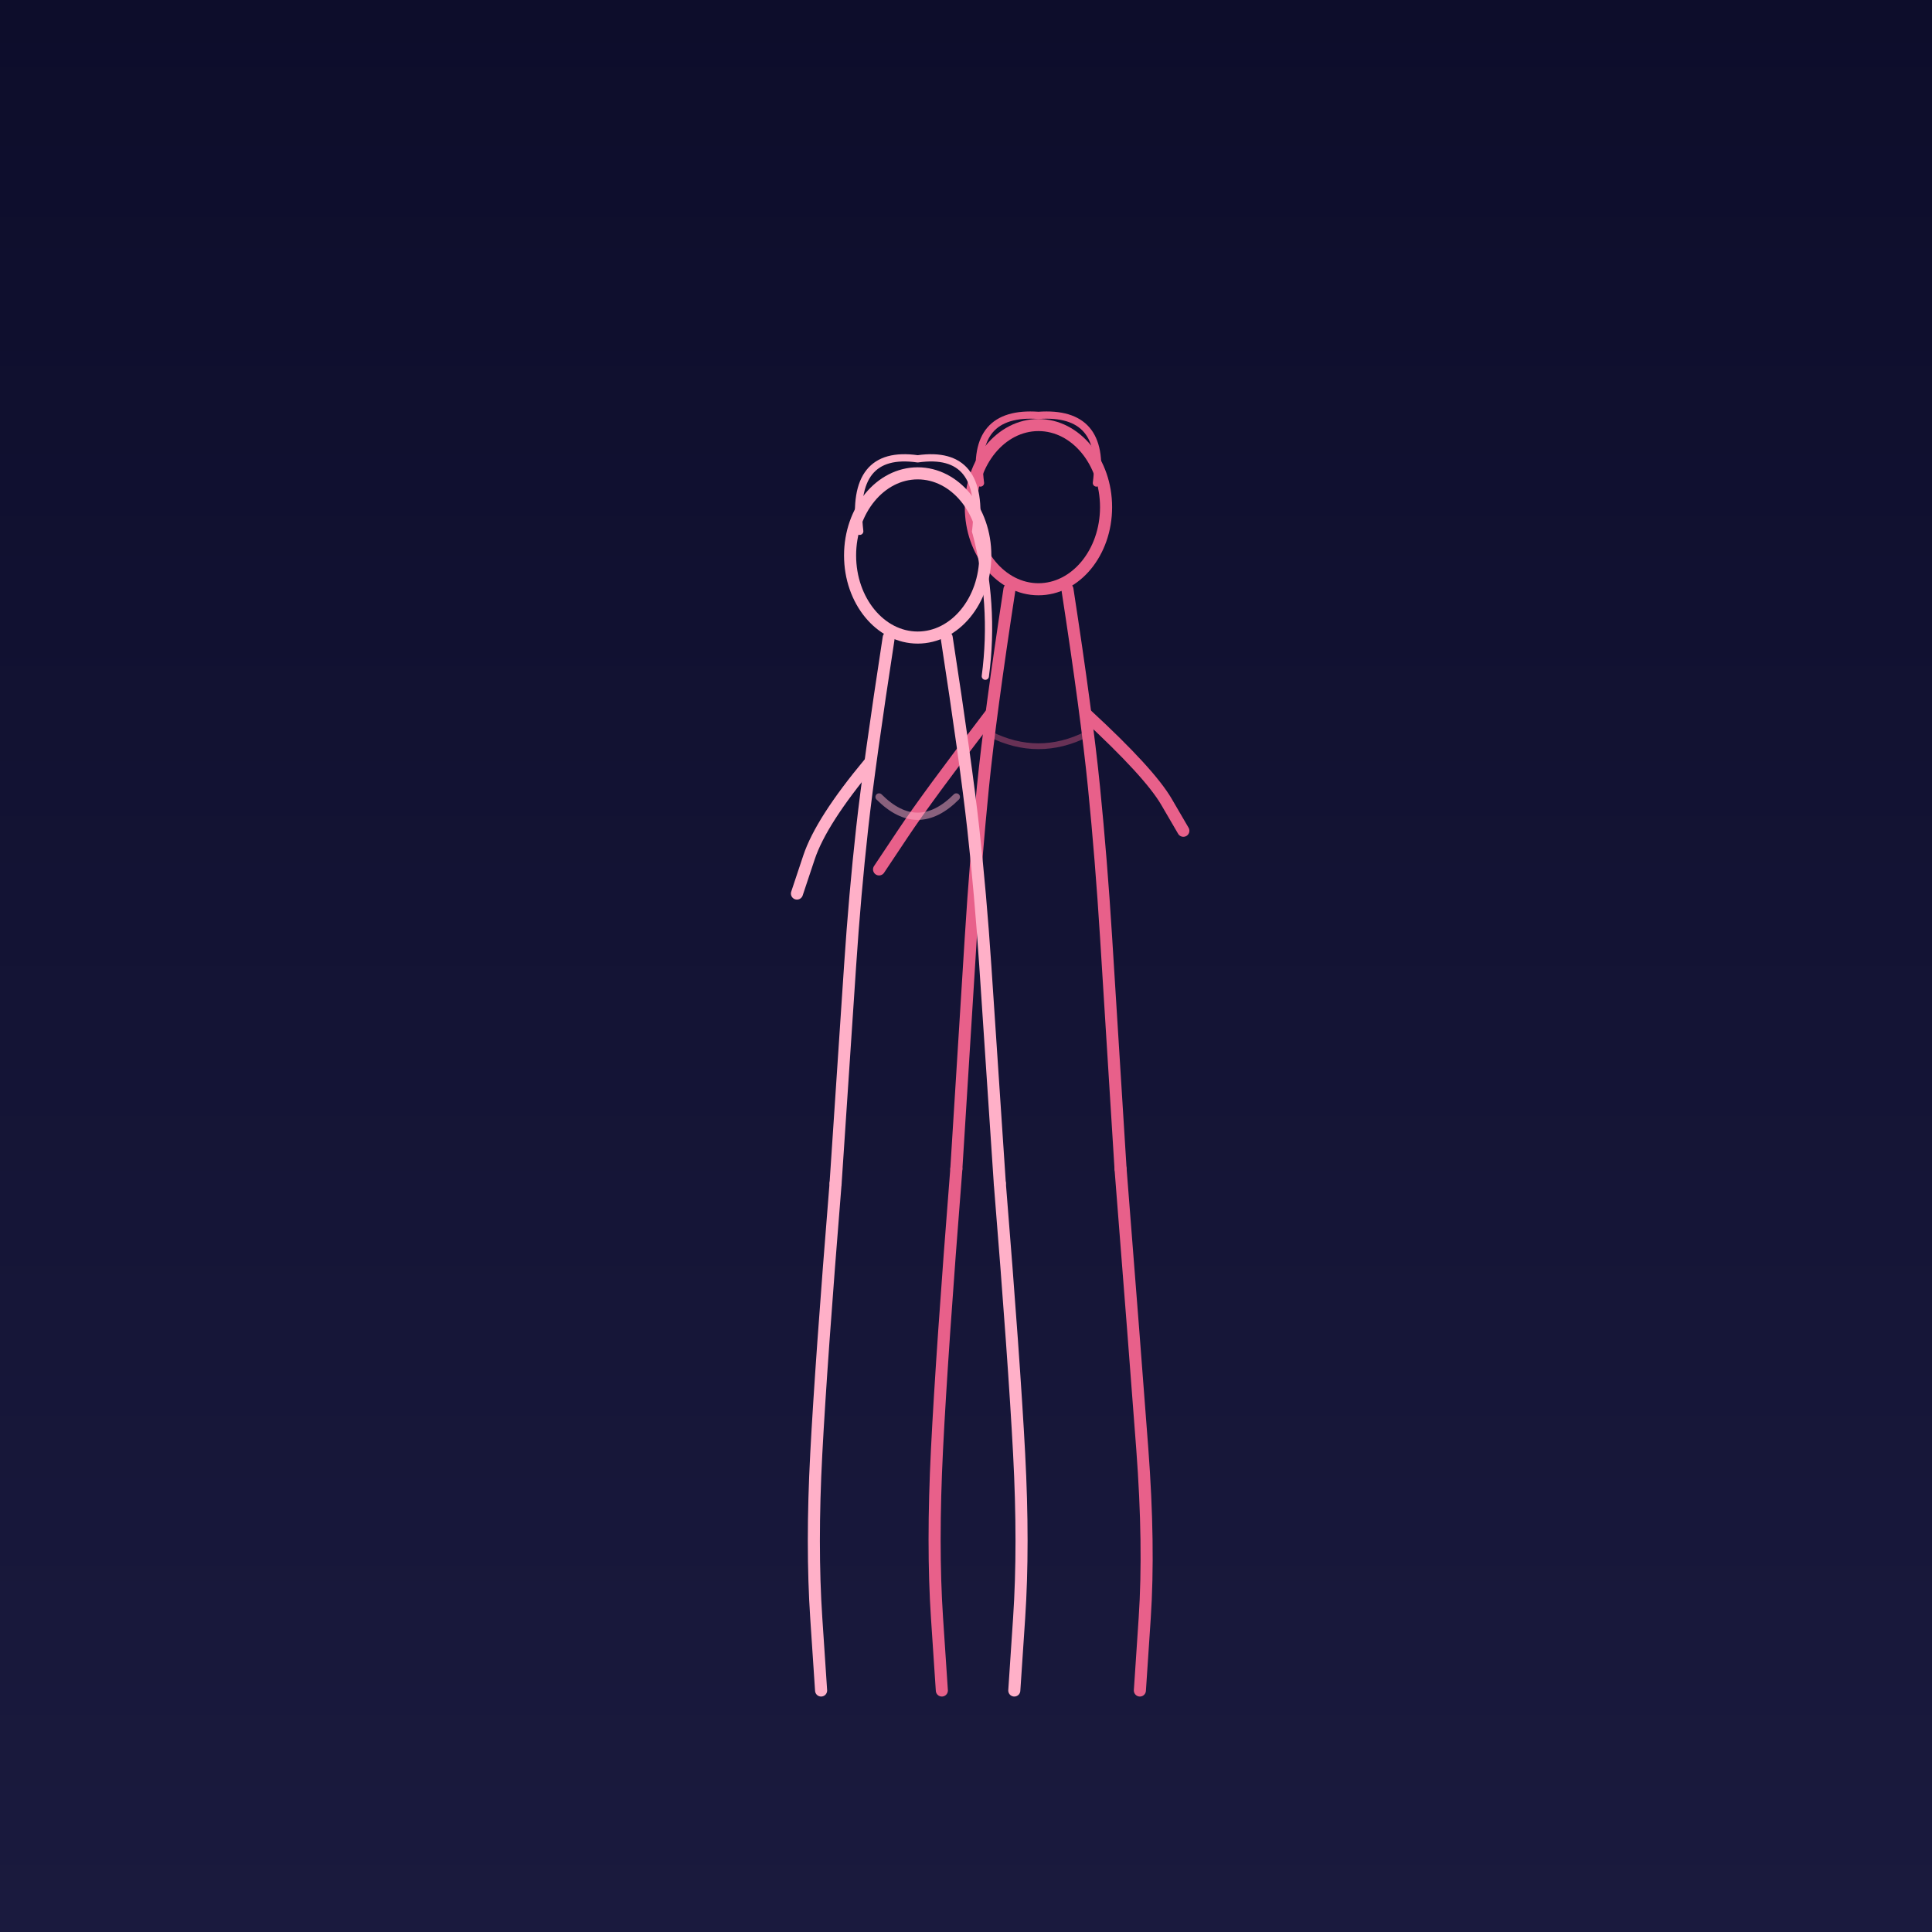
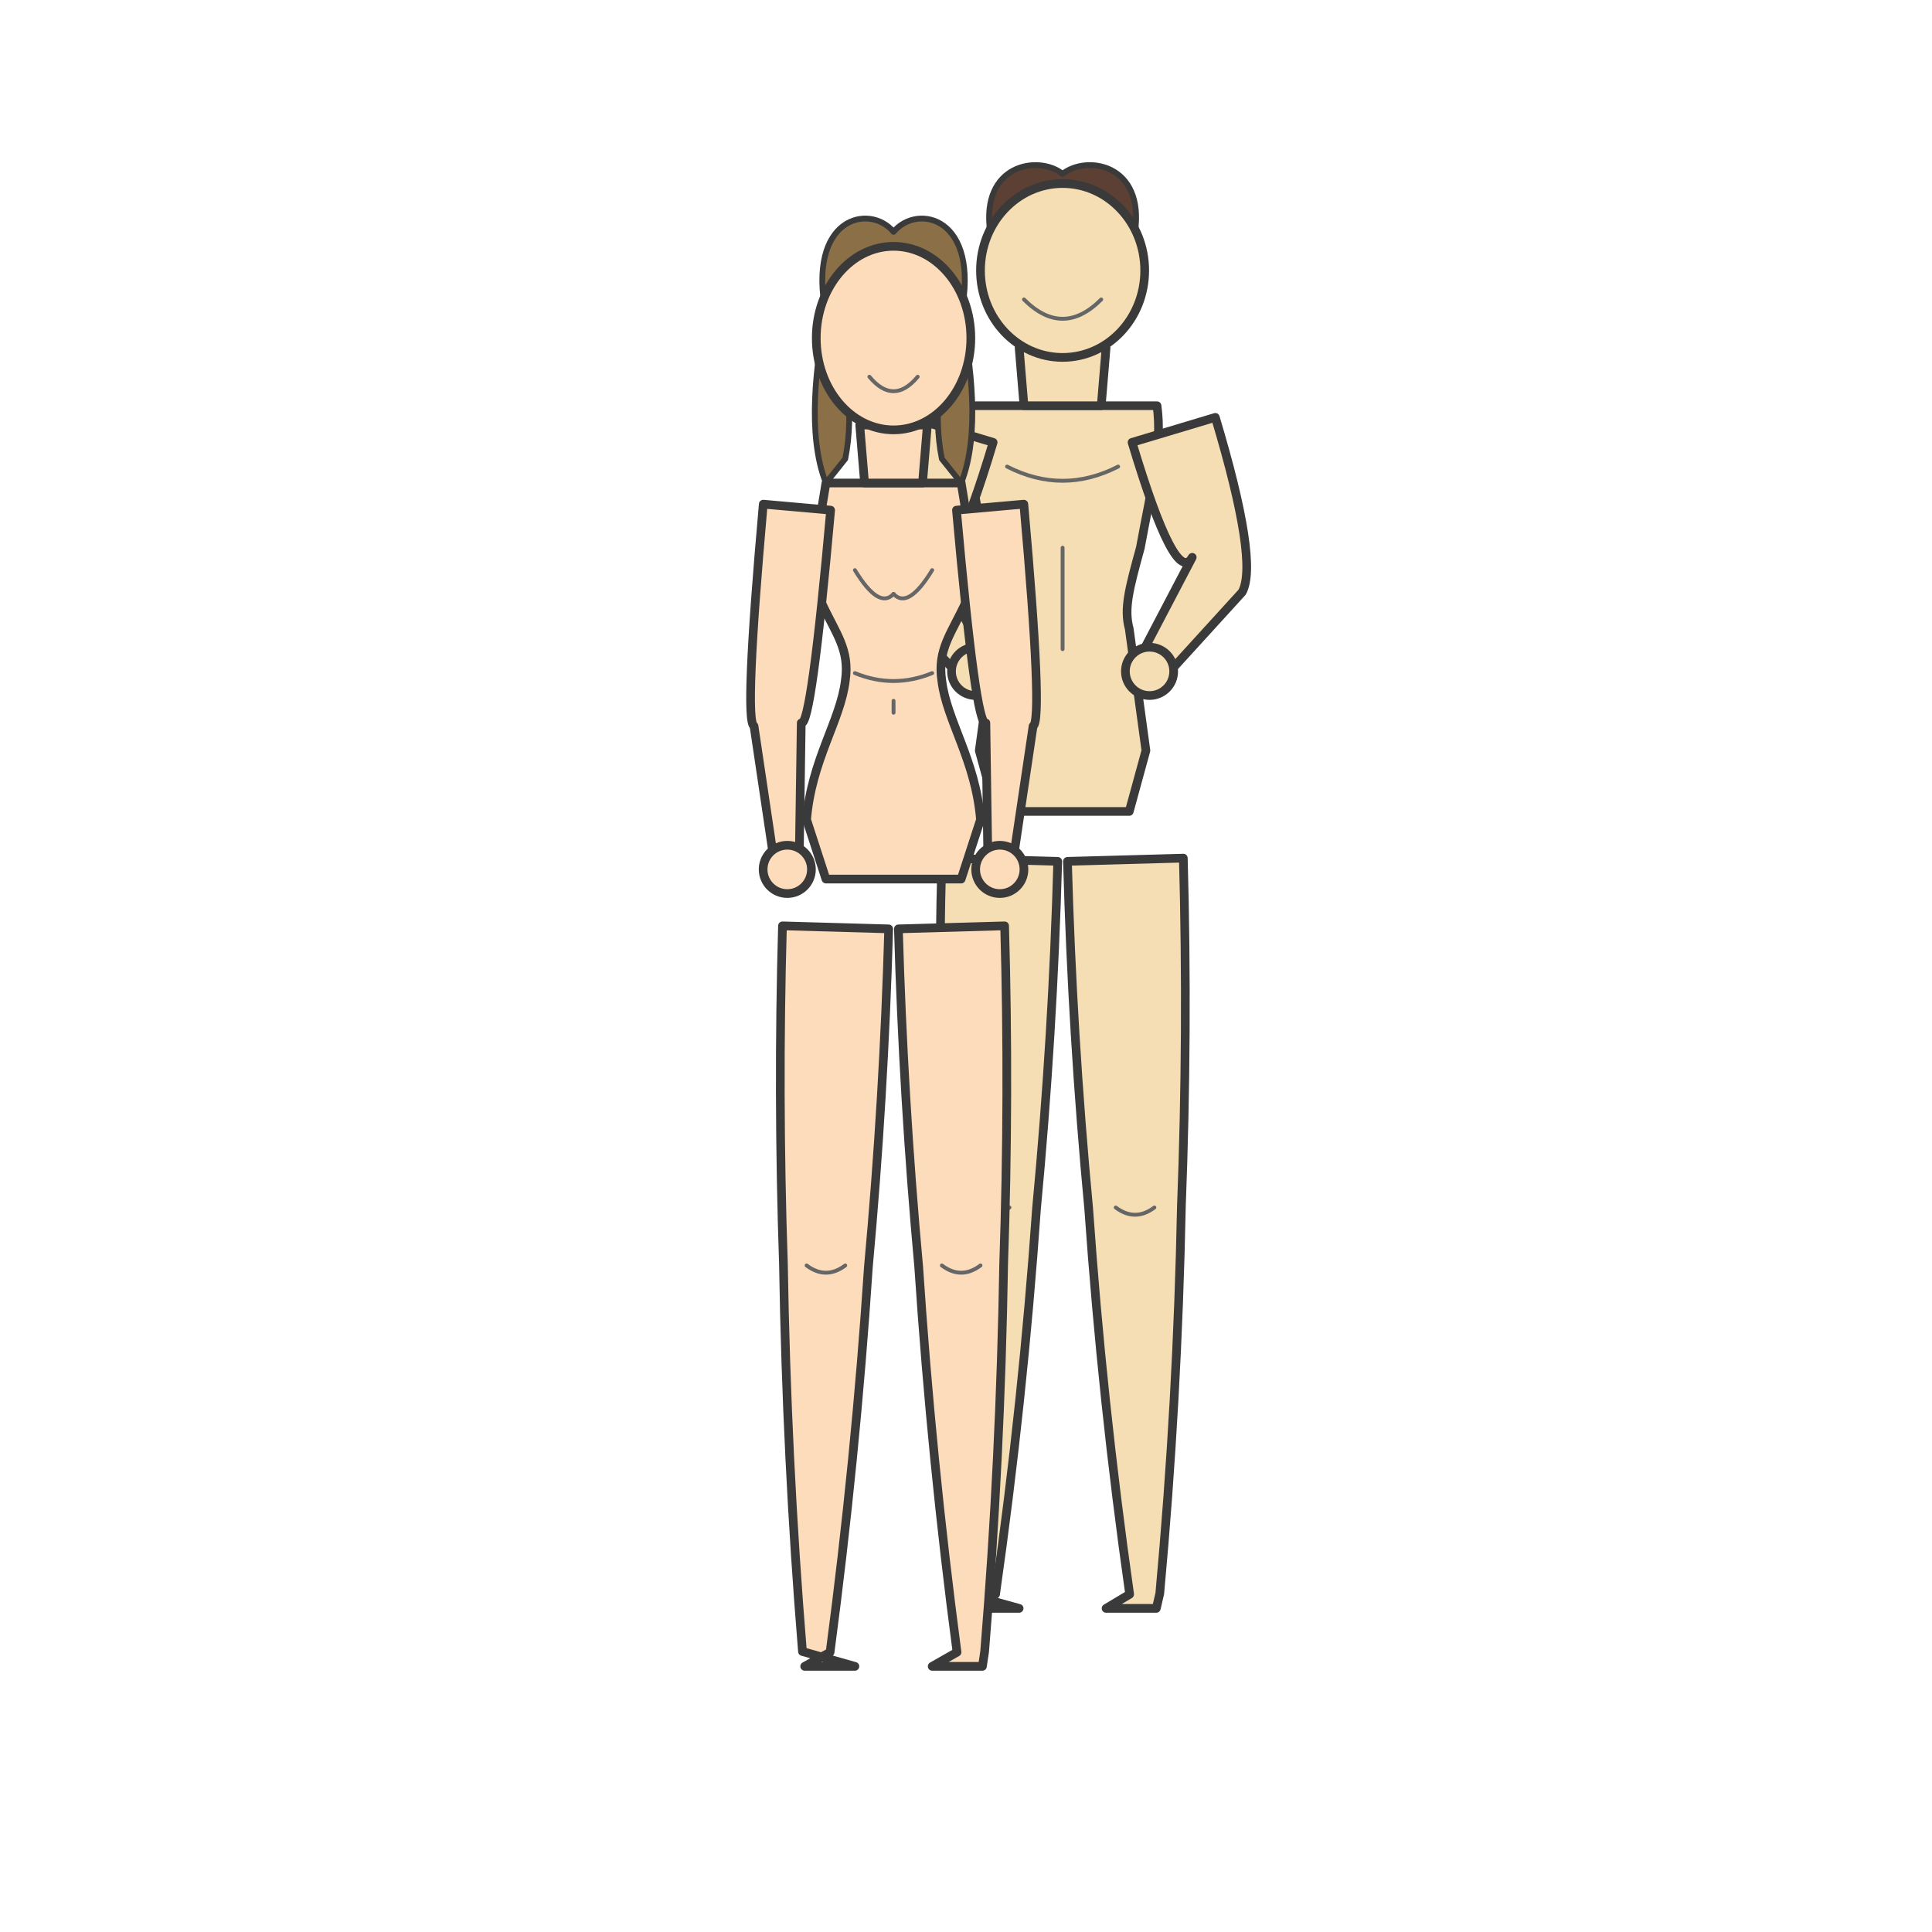
<svg xmlns="http://www.w3.org/2000/svg" viewBox="0 0 400 400" width="400" height="400">
-   <defs>
-     <linearGradient id="bg" x1="0" y1="0" x2="0" y2="1">
-       <stop offset="0%" stop-color="#0d0d2b" />
-       <stop offset="100%" stop-color="#1a1a3e" />
-     </linearGradient>
-   </defs>
-   <rect width="400" height="400" fill="url(#bg)" />
-   <ellipse cx="215" cy="105" rx="14" ry="17" fill="none" stroke="#E8608A" stroke-width="2.5" stroke-linecap="round" />
-   <path d="M203,100 Q201,85 215,86 Q229,85 227,100" fill="none" stroke="#E8608A" stroke-width="1.5" stroke-linecap="round" stroke-linejoin="round" opacity="1" />
-   <path d="M209,122 Q205,148 203.5,163.0 Q202,178 201.0,194.0 Q200,210 199.0,226.0 L198,242" fill="none" stroke="#E8608A" stroke-width="2.5" stroke-linecap="round" stroke-linejoin="round" opacity="1" />
-   <path d="M221,122 Q225,148 226.5,163.0 Q228,178 229.0,194.0 Q230,210 231.0,226.0 L232,242" fill="none" stroke="#E8608A" stroke-width="2.5" stroke-linecap="round" stroke-linejoin="round" opacity="1" />
-   <path d="M205,152 Q215,157 225,152" fill="none" stroke="#E8608A" stroke-width="1.2" stroke-linecap="round" stroke-linejoin="round" opacity="0.4" />
-   <path d="M198,242 Q195,280 194.0,300.0 Q193,320 194.0,335.0 L195,350" fill="none" stroke="#E8608A" stroke-width="2.5" stroke-linecap="round" stroke-linejoin="round" opacity="1" />
-   <path d="M232,242 Q235,280 236.5,300.0 Q238,320 237.0,335.0 L236,350" fill="none" stroke="#E8608A" stroke-width="2.5" stroke-linecap="round" stroke-linejoin="round" opacity="1" />
-   <path d="M205,148 Q192,165 187.0,172.5 L182,180" fill="none" stroke="#E8608A" stroke-width="2.5" stroke-linecap="round" stroke-linejoin="round" opacity="1" />
-   <path d="M225,148 Q238,160 241.5,166.0 L245,172" fill="none" stroke="#E8608A" stroke-width="2.5" stroke-linecap="round" stroke-linejoin="round" opacity="1" />
-   <ellipse cx="190" cy="115" rx="14" ry="17" fill="none" stroke="#FFB0C8" stroke-width="2.5" stroke-linecap="round" />
-   <path d="M178,110 Q176,93 190,95 Q204,93 202,110" fill="none" stroke="#FFB0C8" stroke-width="1.5" stroke-linecap="round" stroke-linejoin="round" opacity="1" />
-   <path d="M202,110 Q206,125 204,140" fill="none" stroke="#FFB0C8" stroke-width="1.5" stroke-linecap="round" stroke-linejoin="round" opacity="1" />
-   <path d="M184,132 Q180,158 178.5,171.5 Q177,185 176.0,200.0 Q175,215 174.0,230.0 L173,245" fill="none" stroke="#FFB0C8" stroke-width="2.5" stroke-linecap="round" stroke-linejoin="round" opacity="1" />
-   <path d="M196,132 Q200,158 201.5,171.5 Q203,185 204.0,200.0 Q205,215 206.0,230.0 L207,245" fill="none" stroke="#FFB0C8" stroke-width="2.5" stroke-linecap="round" stroke-linejoin="round" opacity="1" />
-   <path d="M182,165 Q190,173 198,165" fill="none" stroke="#FFB0C8" stroke-width="1.5" stroke-linecap="round" stroke-linejoin="round" opacity="0.5" />
-   <path d="M173,245 Q170,282 169.0,301.0 Q168,320 169.0,335.0 L170,350" fill="none" stroke="#FFB0C8" stroke-width="2.5" stroke-linecap="round" stroke-linejoin="round" opacity="1" />
-   <path d="M207,245 Q210,282 211.0,301.0 Q212,320 211.0,335.0 L210,350" fill="none" stroke="#FFB0C8" stroke-width="2.5" stroke-linecap="round" stroke-linejoin="round" opacity="1" />
-   <path d="M180,158 Q170,170 167.5,177.5 L165,185" fill="none" stroke="#FFB0C8" stroke-width="2.5" stroke-linecap="round" stroke-linejoin="round" opacity="1" />
+   <rect width="400" height="400" fill="#FFFFFF" />
+   <path d="M195.005,177.667 Q194.005,213.667 195.404,249.733 Q196.202,289.805 199.881,329.922 L211,333 L200.6,333 L206.119,330.078 Q211.798,290.195 214.596,250.267 Q217.995,214.333 218.995,178.333 Z" fill="#F5DEB3" stroke="#3a3a3a" stroke-width="1.8" stroke-linecap="round" stroke-linejoin="round" />
+   <path d="M201,250 Q205,253 209,250" fill="none" stroke="#666666" stroke-width="0.8" stroke-linecap="round" />
+   <path d="M221.005,178.333 Q222.005,214.333 225.404,250.267 Q228.202,290.195 233.881,330.078 L229,333 L239.4,333 L240.119,329.922 Q243.798,289.805 244.596,249.733 Q245.995,213.667 244.995,177.667 Z" fill="#F5DEB3" stroke="#3a3a3a" stroke-width="1.8" stroke-linecap="round" stroke-linejoin="round" />
+   <path d="M231,250 Q235,253 239,250" fill="none" stroke="#666666" stroke-width="0.8" stroke-linecap="round" />
+   <path d="M200.45,84 C199.3,92.4 201.6,100.8 203.9,113.4 C206.2,121.8 207.35,126.0 206.2,130.2 C205.05,138.6 203.9,147.0 202.75,155.4 L206.2,168 L233.8,168 L237.25,155.4 C236.1,147.0 234.95,138.6 233.8,130.2 C232.65,126.0 233.8,121.8 236.1,113.4 C238.4,100.8 240.7,92.4 239.55,84 Z" fill="#F5DEB3" stroke="#3a3a3a" stroke-width="1.8" stroke-linecap="round" stroke-linejoin="round" />
+   <path d="M208.5,96.6 Q220,102.48 231.5,96.6" fill="none" stroke="#666666" stroke-width="0.8" stroke-linecap="round" />
+   <path d="M220,113.4 L220,134.4" fill="none" stroke="#666666" stroke-width="0.8" stroke-linecap="round" />
+   <path d="M211,72 L212,84 L228,84 L229,72 Z" fill="#F5DEB3" stroke="#3a3a3a" stroke-width="1.8" stroke-linecap="round" stroke-linejoin="round" />
+   <path d="M188.38,86.414 Q179.38,116.414 182.839,122.613 L199.419,140.806 Q202,143 204.581,137.194 L193.161,115.387 Q196.62,121.586 205.62,91.586 Z" fill="#F5DEB3" stroke="#3a3a3a" stroke-width="1.8" stroke-linecap="round" stroke-linejoin="round" />
+   <ellipse cx="202" cy="139" rx="5" ry="5" fill="#F5DEB3" stroke="#3a3a3a" stroke-width="1.8" />
+   <path d="M234.38,91.586 Q243.38,121.586 246.839,115.387 L235.419,137.194 Q238,143 240.581,140.806 L257.161,122.613 Q260.62,116.414 251.62,86.414 Z" fill="#F5DEB3" stroke="#3a3a3a" stroke-width="1.8" stroke-linecap="round" stroke-linejoin="round" />
+   <ellipse cx="238" cy="139" rx="5" ry="5" fill="#F5DEB3" stroke="#3a3a3a" stroke-width="1.8" />
+   <path d="M205,48 C203,34 215,32 220,36 C225,32 237,34 235,48 C233,44 225,40 220,42 C215,40 207,44 205,48 Z" fill="#5C4033" stroke="#3a3a3a" stroke-width="1.2" stroke-linecap="round" stroke-linejoin="round" />
+   <ellipse cx="220" cy="56" rx="17" ry="18" fill="#F5DEB3" stroke="#3a3a3a" stroke-width="1.8" />
+   <path d="M212,62 Q220,70 228,62" fill="none" stroke="#666666" stroke-width="0.8" stroke-linecap="round" />
+   <path d="M162.004,191.686 Q161.004,226.686 162.204,261.749 Q162.852,301.821 166.141,341.929 L177,345 L166.6,345 L171.859,342.071 Q177.148,302.179 179.796,262.251 Q182.996,227.314 183.996,192.314 Z" fill="#FDDCBC" stroke="#3a3a3a" stroke-width="1.8" stroke-linecap="round" stroke-linejoin="round" />
+   <path d="M167,262 Q171,265 175,262" fill="none" stroke="#666666" stroke-width="0.8" stroke-linecap="round" />
+   <path d="M186.004,192.314 Q187.004,227.314 190.204,262.251 Q192.852,302.179 198.141,342.071 L193,345 L203.4,345 L203.859,341.929 Q207.148,301.821 207.796,261.749 Q208.996,226.686 207.996,191.686 Z" fill="#FDDCBC" stroke="#3a3a3a" stroke-width="1.8" stroke-linecap="round" stroke-linejoin="round" />
+   <path d="M195,262 Q199,265 203,262" fill="none" stroke="#666666" stroke-width="0.8" stroke-linecap="round" />
+   <path d="M171.0,100 C169.0,112.3 168.0,116.4 170.0,124.6 C173.0,131.16 176.0,134.44 175.0,141.0 C174.0,149.2 168.0,157.4 167.0,169.7 L171.0,182 L199.0,182 L203.0,169.7 C202.0,157.4 196.0,149.2 195.0,141.0 C194.0,134.44 197.0,131.16 200.0,124.6 C202.0,116.4 201.0,112.3 199.0,100 Z" fill="#FDDCBC" stroke="#3a3a3a" stroke-width="1.8" stroke-linecap="round" stroke-linejoin="round" />
+   <path d="M177.0,118.04 Q182.0,126.24 185,122.96" fill="none" stroke="#666666" stroke-width="0.8" stroke-linecap="round" />
+   <path d="M193.0,118.04 Q188.0,126.24 185,122.96" fill="none" stroke="#666666" stroke-width="0.8" stroke-linecap="round" />
+   <path d="M177.0,139.36 Q185,142.64 193.0,139.36" fill="none" stroke="#666666" stroke-width="0.8" stroke-linecap="round" />
+   <path d="M185,145.1 L185,147.56" fill="none" stroke="#666666" stroke-width="0.8" stroke-linecap="round" />
+   <path d="M178,88 L179,100 L191,100 L192,88 Z" fill="#FDDCBC" stroke="#3a3a3a" stroke-width="1.8" stroke-linecap="round" stroke-linejoin="round" />
+   <path d="M158.027,104.38 Q154.027,149.38 156.111,150.326 L160.555,180.163 Q163,184 165.445,179.837 L165.889,149.674 Q167.973,150.62 171.973,105.62 Z" fill="#FDDCBC" stroke="#3a3a3a" stroke-width="1.8" stroke-linecap="round" stroke-linejoin="round" />
+   <ellipse cx="163" cy="180" rx="5" ry="5" fill="#FDDCBC" stroke="#3a3a3a" stroke-width="1.8" />
+   <path d="M198.027,105.62 Q202.027,150.62 204.111,149.674 L204.555,179.837 Q207,184 209.445,180.163 L213.889,150.326 Q215.973,149.38 211.973,104.38 Z" fill="#FDDCBC" stroke="#3a3a3a" stroke-width="1.8" stroke-linecap="round" stroke-linejoin="round" />
+   <ellipse cx="207" cy="180" rx="5" ry="5" fill="#FDDCBC" stroke="#3a3a3a" stroke-width="1.8" />
+   <path d="M171,65 C167,45 180,42 185,48 C190,42 203,45 199,65 C201,75 203,90 199,100 L195,95 C193,85 195,75 197,68 L173,68 C175,75 177,85 175,95 L171,100 C167,90 169,75 171,65 Z" fill="#8B6F47" stroke="#3a3a3a" stroke-width="1.2" stroke-linecap="round" stroke-linejoin="round" />
+   <ellipse cx="185" cy="70" rx="16" ry="19" fill="#FDDCBC" stroke="#3a3a3a" stroke-width="1.8" />
+   <path d="M180,78 Q185,84 190,78" fill="none" stroke="#666666" stroke-width="0.8" stroke-linecap="round" />
</svg>
